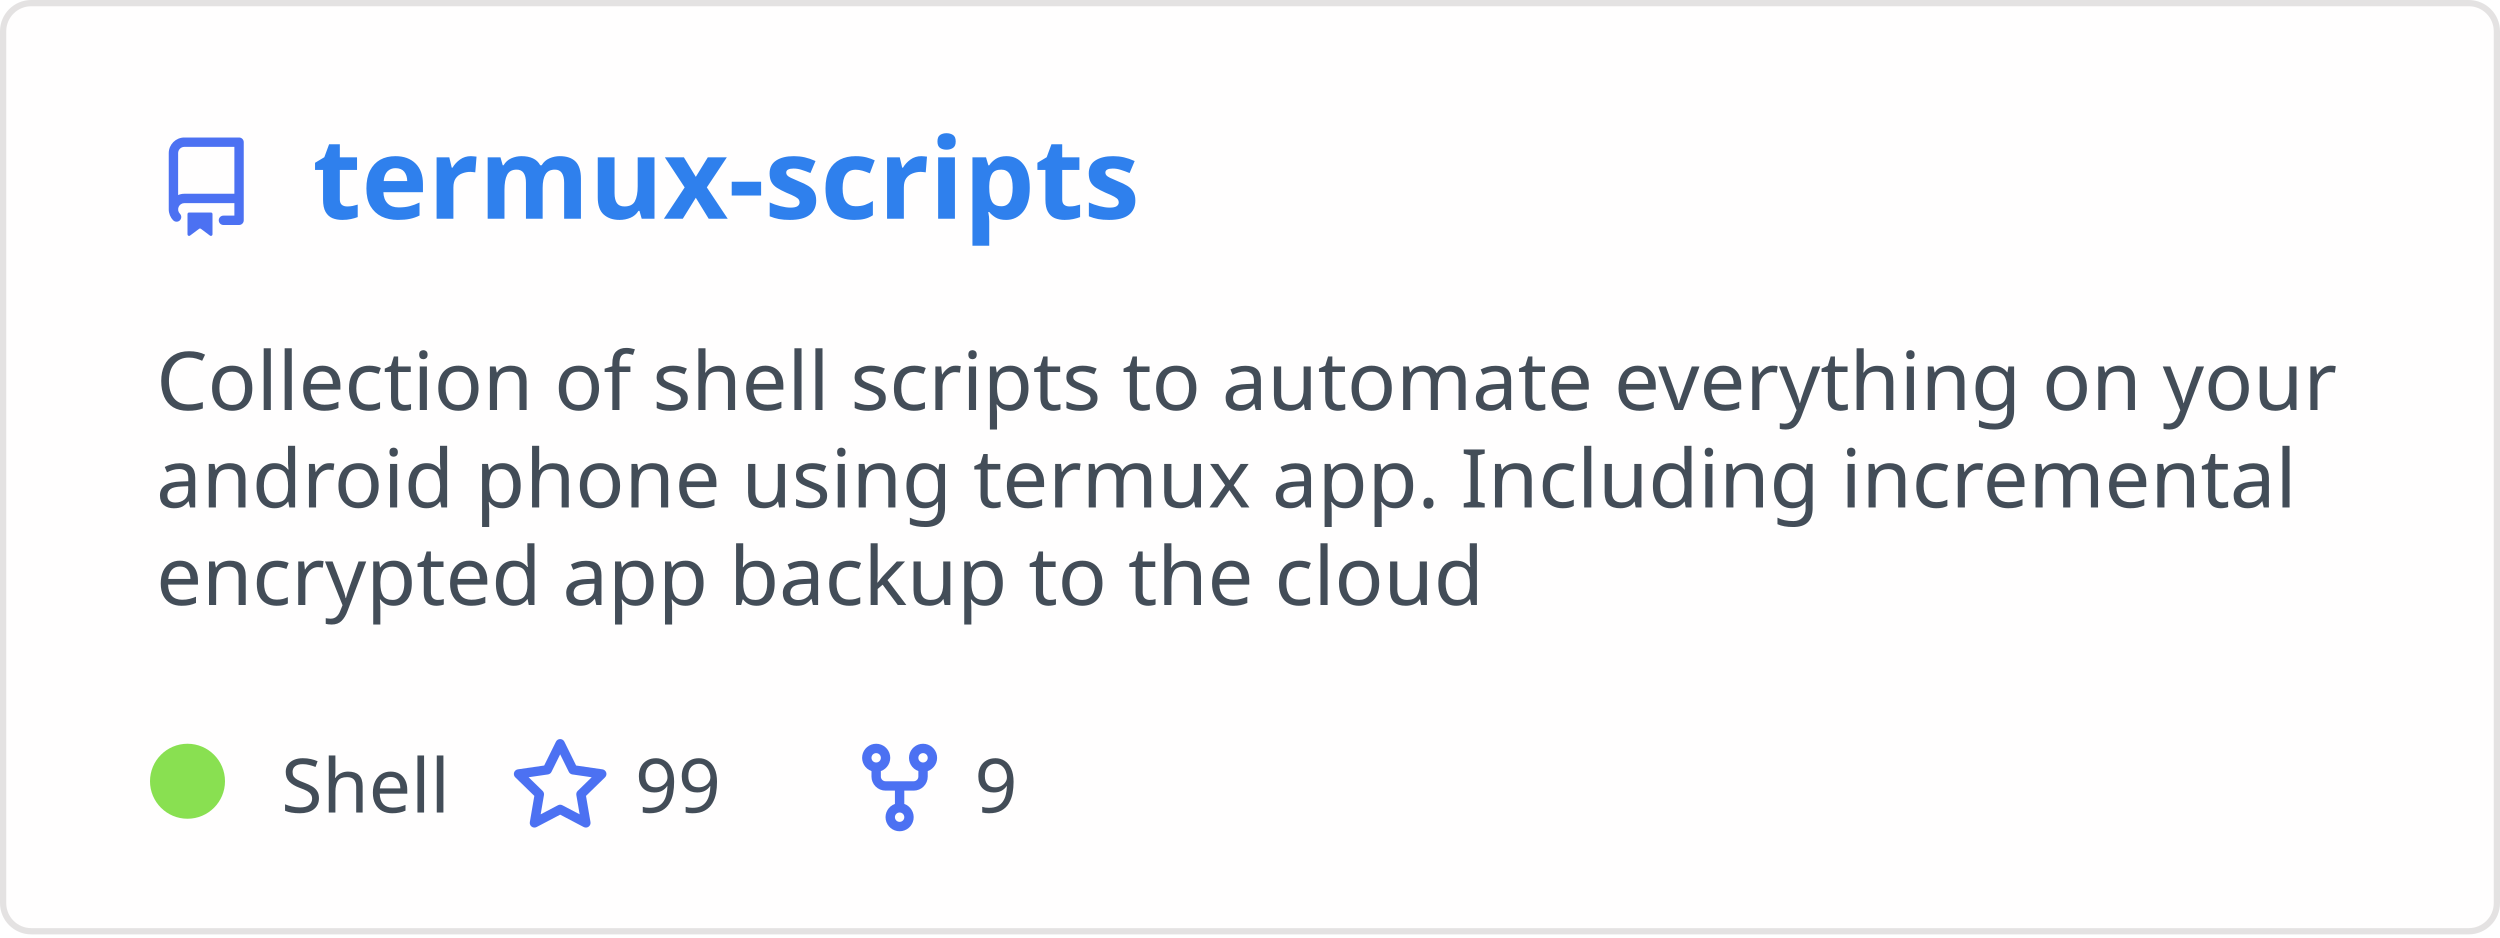
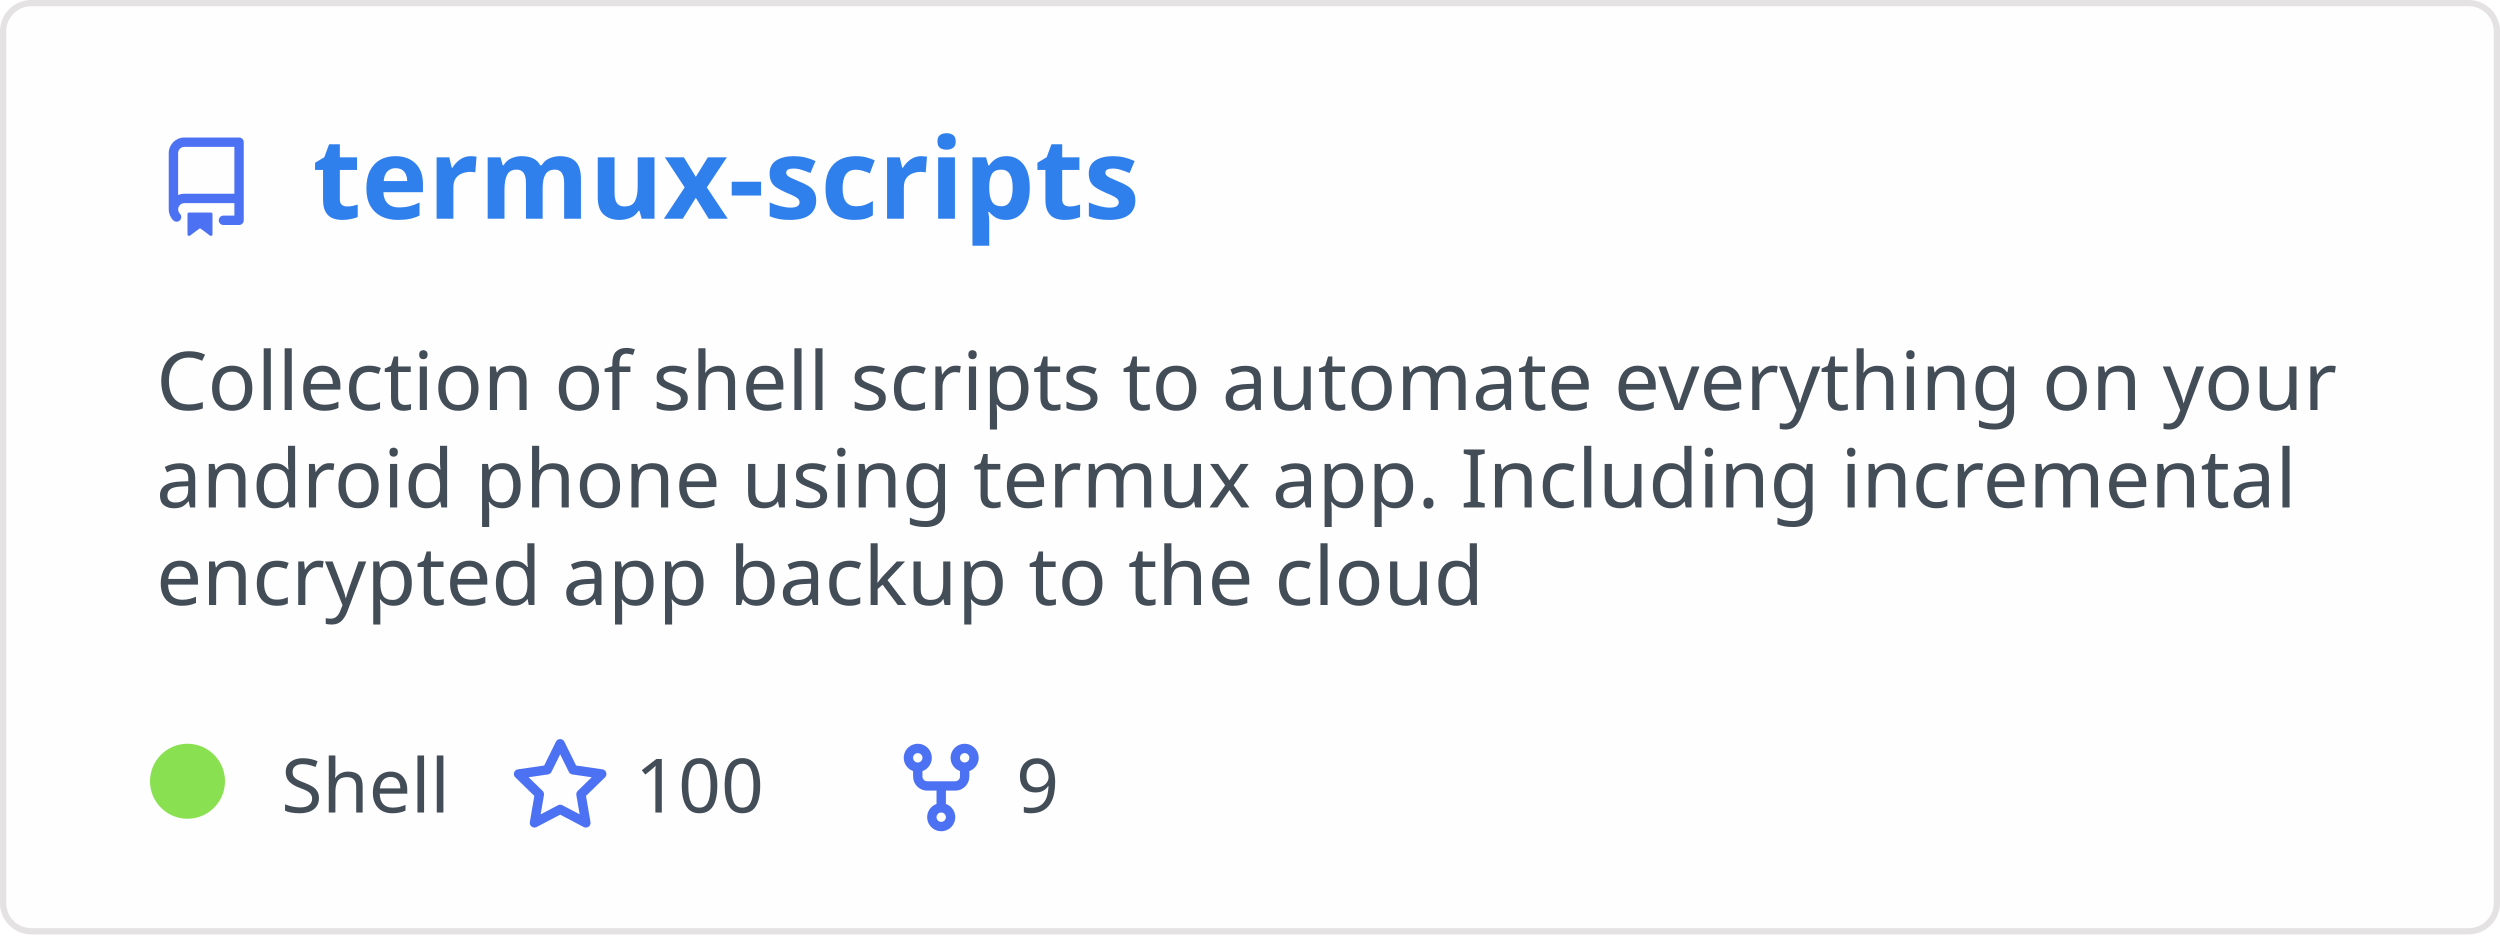
<svg xmlns="http://www.w3.org/2000/svg" width="400" height="150" viewBox="0 0 400 150" fill="none" role="img" aria-labelledby="descId">
  <style>
          .header {
            font: 600 18px 'Segoe UI', Ubuntu, Sans-Serif;
            fill: #2f80ed;
            animation: fadeInAnimation 0.8s ease-in-out forwards;
          }
          @supports(-moz-appearance: auto) {
            /* Selector detects Firefox */
            .header { font-size: 15.5px; }
          }
          
    .description { font: 400 13px 'Segoe UI', Ubuntu, Sans-Serif; fill: #434d58 }
    .gray { font: 400 12px 'Segoe UI', Ubuntu, Sans-Serif; fill: #434d58 }
    .icon { fill: #4c71f2 }
    .badge { font: 600 11px 'Segoe UI', Ubuntu, Sans-Serif; }
    .badge rect { opacity: 0.2 }
  

          
      /* Animations */
      @keyframes scaleInAnimation {
        from {
          transform: translate(-5px, 5px) scale(0);
        }
        to {
          transform: translate(-5px, 5px) scale(1);
        }
      }
      @keyframes fadeInAnimation {
        from {
          opacity: 0;
        }
        to {
          opacity: 1;
        }
      }
    
          * { animation-duration: 0s !important; animation-delay: 0s !important; }
        </style>
  <rect data-testid="card-bg" x="0.5" y="0.5" rx="4.5" height="99%" stroke="#e4e2e2" width="399" fill="#fffefe" stroke-opacity="1" />
  <g data-testid="card-title" transform="translate(25, 35)">
    <g transform="translate(0, 0)">
      <svg class="icon" x="0" y="-13" viewBox="0 0 16 16" version="1.1" width="16" height="16">
        <path fill-rule="evenodd" d="M2 2.5A2.5 2.5 0 014.5 0h8.75a.75.75 0 01.75.75v12.5a.75.75 0 01-.75.75h-2.5a.75.75 0 110-1.5h1.75v-2h-8a1 1 0 00-.714 1.7.75.75 0 01-1.072 1.05A2.495 2.495 0 012 11.5v-9zm10.5-1V9h-8c-.356 0-.694.074-1 .208V2.5a1 1 0 011-1h8zM5 12.25v3.25a.25.25 0 00.4.2l1.45-1.087a.25.25 0 01.3 0L8.6 15.7a.25.25 0 00.4-.2v-3.25a.25.25 0 00-.25-.25h-3.5a.25.25 0 00-.25.25z" />
      </svg>
    </g>
    <g transform="translate(25, 0)">
      <text x="0" y="0" class="header" data-testid="header">termux-scripts</text>
    </g>
  </g>
  <g data-testid="main-card-body" transform="translate(0, 55)">
    <text class="description" x="25" y="-5">
      <tspan dy="1.2em" x="25">Collection of shell scripts to automate everything on your</tspan>
      <tspan dy="1.2em" x="25">android phone using termux app. Including incremental</tspan>
      <tspan dy="1.2em" x="25">encrypted app backup to the cloud</tspan>
    </text>
    <g transform="translate(30, 75)">
      <g transform="translate(0, 0)">
        <g data-testid="primary-lang">
          <circle data-testid="lang-color" cx="0" cy="-5" r="6" fill="#89e051" />
          <text data-testid="lang-name" class="gray" x="15">Shell</text>
        </g>
      </g>
      <g transform="translate(51.625, 0)">
        <g transform="translate(0, 0)">
          <svg class="icon" y="-12" viewBox="0 0 16 16" version="1.1" width="16" height="16">
            <path fill-rule="evenodd" d="M8 .25a.75.75 0 01.673.418l1.882 3.815 4.21.612a.75.75 0 01.416 1.279l-3.046 2.97.719 4.192a.75.75 0 01-1.088.791L8 12.347l-3.766 1.98a.75.75 0 01-1.088-.79l.72-4.194L.818 6.374a.75.75 0 01.416-1.28l4.21-.611L7.327.668A.75.75 0 018 .25zm0 2.445L6.615 5.5a.75.75 0 01-.564.41l-3.097.45 2.24 2.184a.75.75 0 01.216.664l-.528 3.084 2.769-1.456a.75.75 0 01.698 0l2.77 1.456-.53-3.084a.75.75 0 01.216-.664l2.24-2.183-3.096-.45a.75.75 0 01-.564-.41L8 2.694v.001z" />
          </svg>
        </g>
        <g transform="translate(20, 0)">
-           <text data-testid="stargazers" class="gray">99</text>
+           <text data-testid="stargazers" class="gray">100</text>
        </g>
      </g>
-       <g transform="translate(105.9375, 0)">
+       <g transform="translate(112.5938, 0)">
        <g transform="translate(0, 0)">
          <svg class="icon" y="-12" viewBox="0 0 16 16" version="1.1" width="16" height="16">
            <path fill-rule="evenodd" d="M5 3.25a.75.75 0 11-1.5 0 .75.75 0 011.5 0zm0 2.122a2.25 2.25 0 10-1.5 0v.878A2.25 2.25 0 005.75 8.5h1.5v2.128a2.251 2.251 0 101.5 0V8.5h1.5a2.25 2.25 0 002.25-2.25v-.878a2.25 2.25 0 10-1.5 0v.878a.75.75 0 01-.75.75h-4.5A.75.75 0 015 6.25v-.878zm3.75 7.378a.75.75 0 11-1.5 0 .75.75 0 011.5 0zm3-8.75a.75.75 0 100-1.5.75.75 0 000 1.5z" />
          </svg>
        </g>
        <g transform="translate(20, 0)">
          <text data-testid="forkcount" class="gray">9</text>
        </g>
      </g>
    </g>
  </g>
</svg>
